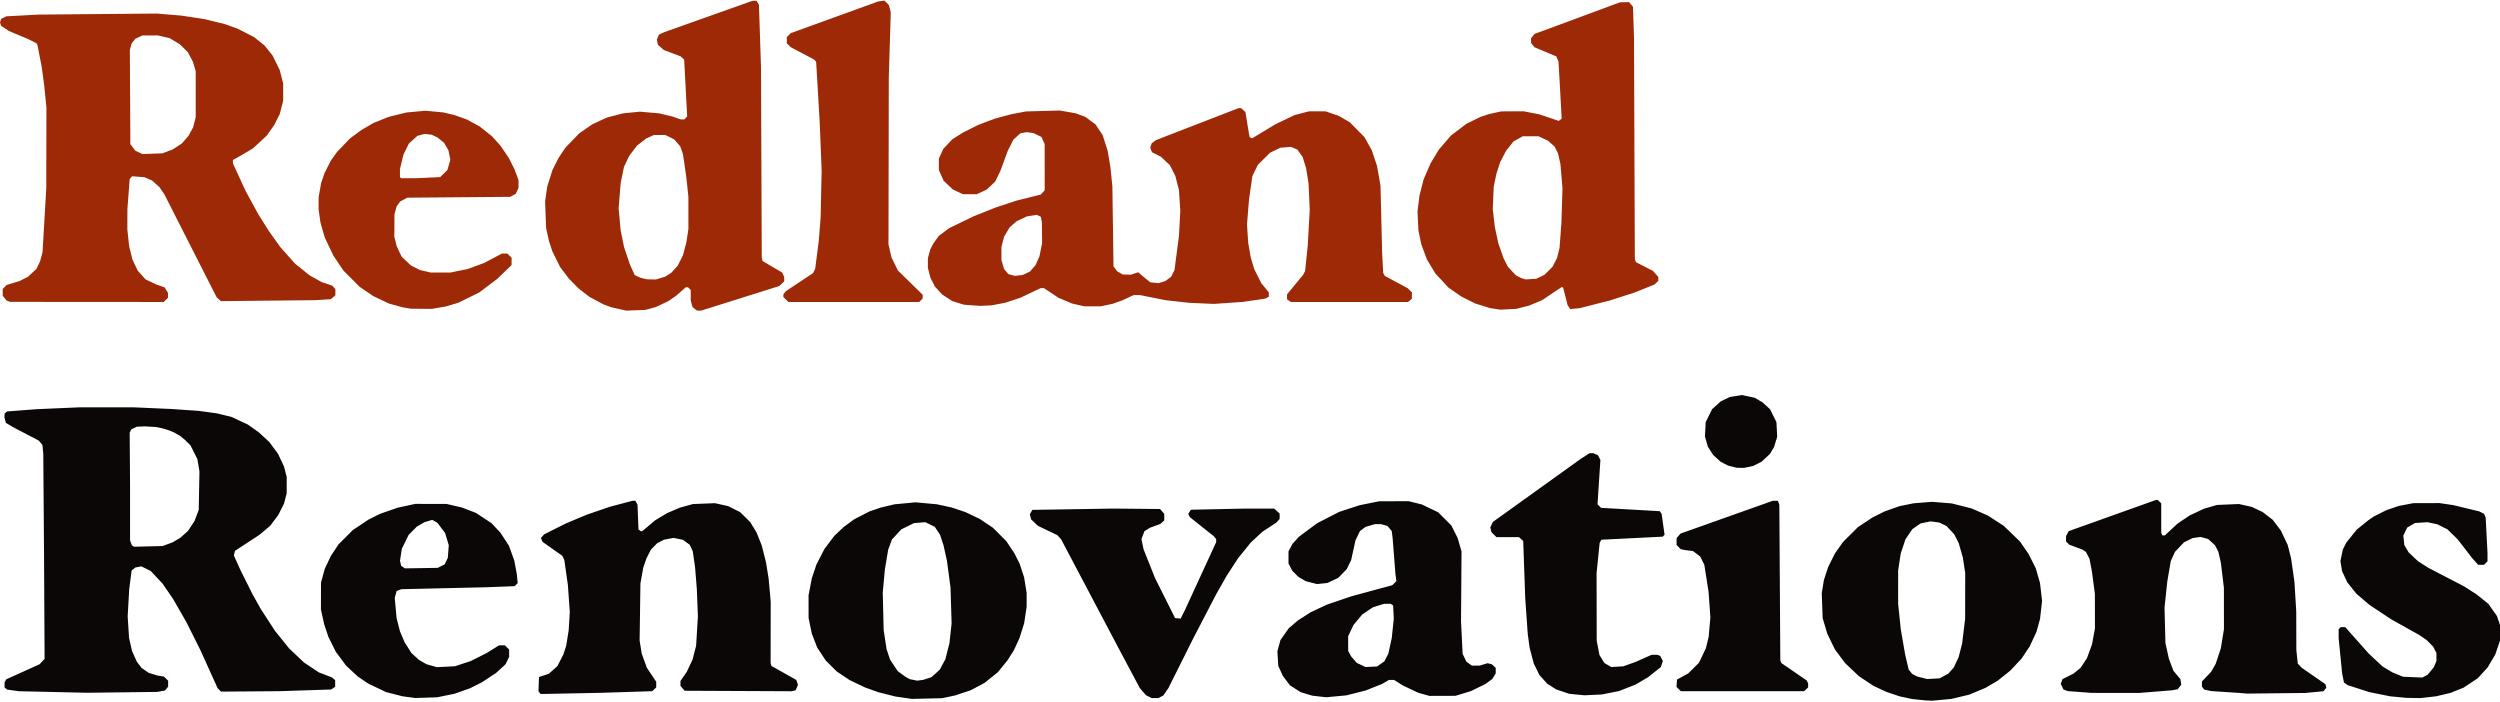
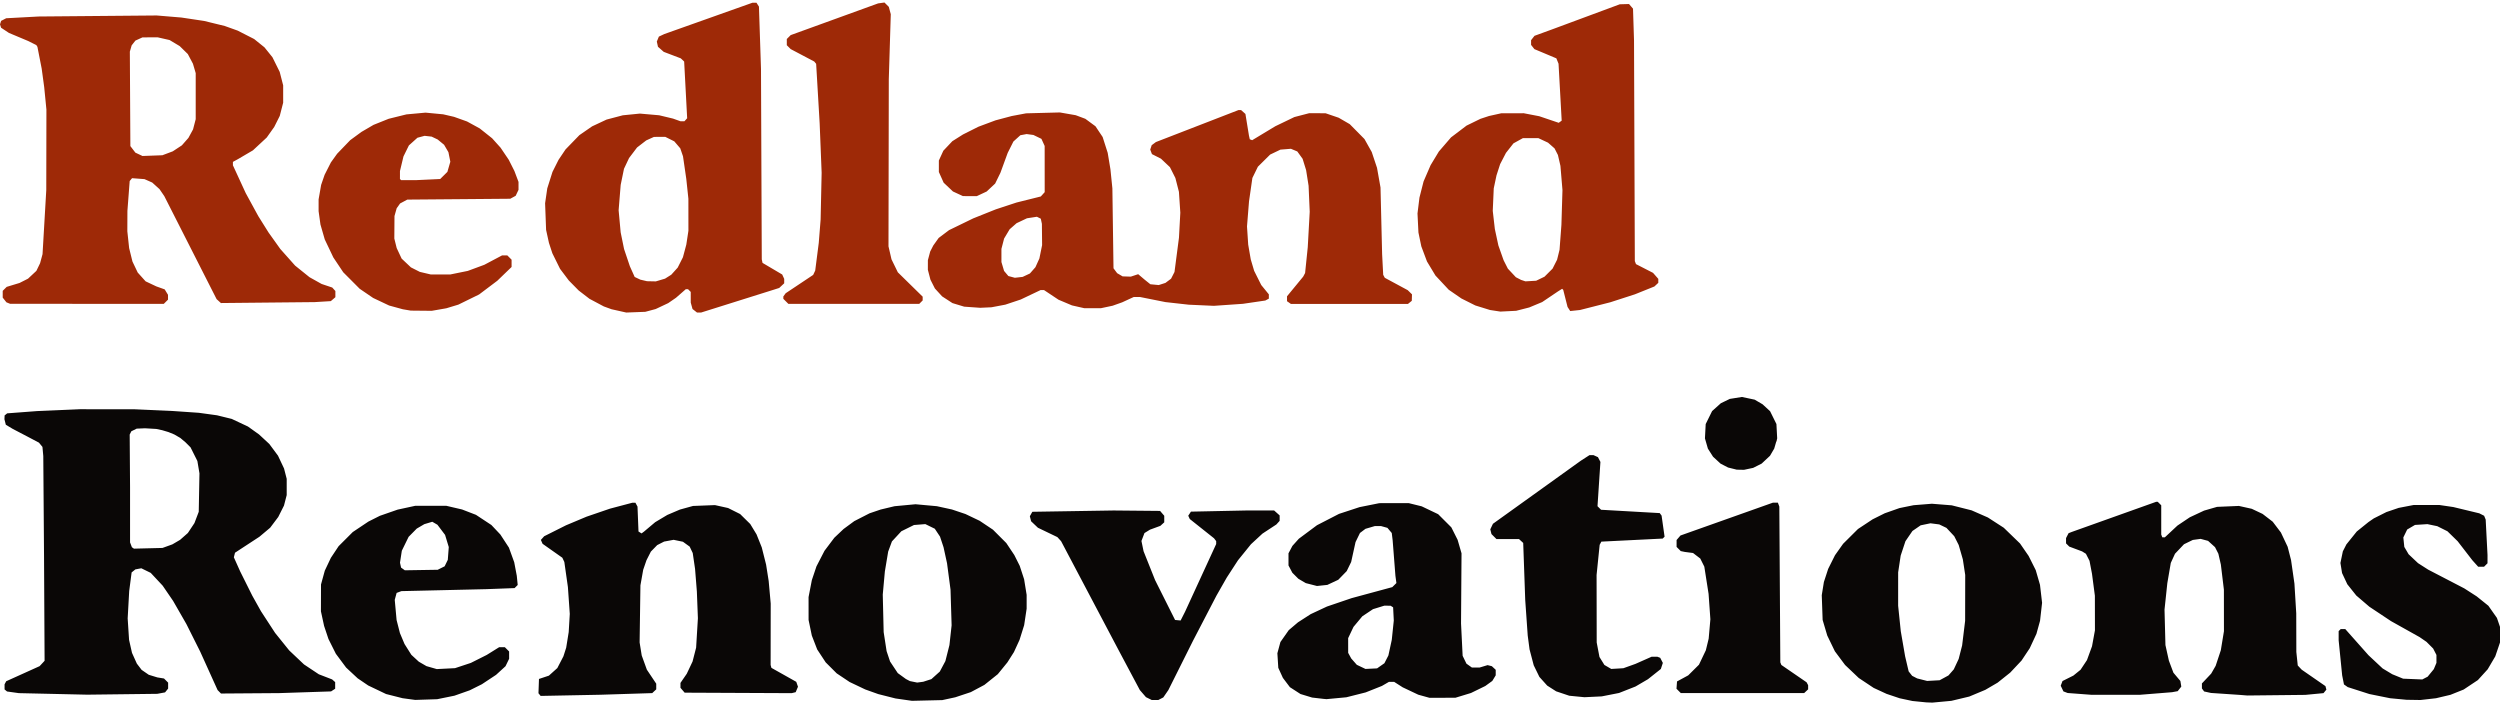
- <svg xmlns="http://www.w3.org/2000/svg" version="1.1" id="svg1" width="38.5" height="10.8" viewBox="0 0 3851.619 1078.606" xml:space="preserve">
+ <svg xmlns="http://www.w3.org/2000/svg" version="1.1" id="svg1" width="39" height="11" viewBox="0 0 3851.619 1078.606" xml:space="preserve">
  <defs id="logo-name" />
  <g id="g1" transform="translate(-1455.519,177.5494)">
    <g id="g125" transform="translate(-313.4509,-1058.222)">
      <g id="g126" transform="translate(2604.051,233.4171)">
        <path id="path127" style="fill:#9e2907" d="m 527.564,647.255 -4.898,0.682 -4.898,0.682 -67.334,24.424 -67.334,24.422 -3,2.996 -3,2.998 v 4.787 4.787 l 3,2.994 3,2.994 18.131,9.564 18.131,9.564 1.477,1.779 1.477,1.779 2.709,45.936 2.709,45.936 1.518,38 1.518,38 -0.781,36 -0.783,36 -1.432,18 -1.432,18 -2.736,21.332 -2.736,21.334 -1.568,3.334 -1.568,3.332 -21.184,14.131 -21.186,14.131 -1.797,2.457 -1.797,2.459 v 1.848 1.848 l 3.896,3.897 3.898,3.898 H 480.331 581.099 l 2.668,-2.668 2.666,-2.666 v -2.897 -2.898 l -19.137,-18.77 -19.137,-18.77 -4.883,-10 -4.881,-10 -2.314,-10 -2.314,-10 0.236,-128.666 0.234,-128.666 1.533,-50.15 1.531,-50.148 -1.527,-5.672 -1.527,-5.67 -3.342,-3.342 z m -203.336,0.324 -67.896,24.125 -67.898,24.127 -4.211,1.967 -4.209,1.967 -1.582,3.818 -1.582,3.818 0.887,4.033 0.885,4.031 4.445,3.904 4.445,3.902 13.127,5.002 13.129,5.004 2.6,2.453 2.598,2.453 2.312,43.691 2.311,43.691 -2.117,2.338 -2.117,2.34 h -2.959 -2.959 l -5.834,-2.082 -5.834,-2.082 -10.668,-2.553 -10.666,-2.553 -14.824,-1.297 -14.824,-1.299 -13.176,1.318 -13.176,1.316 -12.494,3.293 -12.494,3.293 -11.143,5.221 -11.143,5.223 -9.803,6.777 -9.803,6.775 -10.664,10.99 -10.666,10.992 -5.381,8 -5.381,8 -4.688,9.332 -4.688,9.334 -4.01,12.666 -4.008,12.668 -1.67,11.463 -1.67,11.465 0.764,20.535 0.762,20.537 2.201,10 2.199,10 2.625,8 2.625,8 5.922,12 5.924,12 6.754,8.963 6.754,8.965 7.586,7.703 7.588,7.703 8.342,6.418 8.344,6.418 11.045,5.875 11.045,5.875 5.945,2.162 5.945,2.16 11.334,2.539 11.334,2.537 14.668,-0.555 14.666,-0.555 8,-2.147 8,-2.148 9.658,-4.555 9.658,-4.555 5.988,-4.119 5.986,-4.119 7.562,-6.617 7.561,-6.617 h 1.697 1.697 l 2.096,2.096 2.096,2.096 0.006,8.238 0.008,8.238 1.371,4.939 1.373,4.939 3.467,2.727 3.467,2.727 h 3.123 3.123 l 55.697,-17.51 55.697,-17.51 4.48,-1.426 4.48,-1.426 3.852,-3.6 3.854,-3.6 v -3.4 -3.402 l -1.533,-3.367 -1.533,-3.365 -15.172,-8.955 -15.174,-8.955 -0.572,-2.742 -0.572,-2.742 -0.598,-146.666 -0.596,-146.666 -1.58,-48 -1.578,-48 -1.91,-3 -1.908,-3 h -3.072 z m 1350.428,2 -7.111,0.203 -7.111,0.203 -52,19.287 -52,19.285 -13.693,5.002 -13.695,5.002 -2.639,3.355 -2.639,3.354 v 3.641 3.641 l 2.553,3.248 2.555,3.246 16.92,7.105 16.92,7.105 1.684,4.16 1.686,4.162 2.418,43.84 2.416,43.842 -2.273,1.66 -2.272,1.662 -14.971,-5.066 -14.969,-5.066 -12,-2.309 -12,-2.309 -17.334,0.045 -17.332,0.045 -9.402,2.086 -9.402,2.088 -6.598,2.174 -6.598,2.174 -10.705,5.229 -10.705,5.227 -11.963,9.08 -11.961,9.078 -9.365,10.867 -9.363,10.865 -6.373,10.541 -6.371,10.541 -5.412,12.52 -5.412,12.52 -3.172,12.455 -3.174,12.457 -1.506,12.211 -1.506,12.211 0.723,14.666 0.725,14.668 2.215,10.666 2.215,10.666 4.365,11.656 4.367,11.656 6.521,10.82 6.524,10.82 10.232,10.955 10.232,10.953 9.768,6.734 9.768,6.736 10.697,5.363 10.695,5.363 11.305,3.5 11.303,3.5 8,1.228 8,1.229 12.184,-0.608 12.185,-0.607 10.049,-2.57 10.051,-2.57 9.975,-4.152 9.977,-4.154 12.248,-8.26 12.248,-8.26 3.133,-1.965 3.133,-1.965 0.857,0.858 0.857,0.857 3.309,13.107 3.311,13.107 2.055,3.174 2.053,3.176 7.521,-0.799 7.521,-0.799 23.334,-5.949 23.334,-5.947 18.986,-6.143 18.986,-6.141 15.014,-6.035 15.014,-6.033 3,-2.818 3,-2.816 v -3.055 -3.055 l -4.055,-4.617 -4.053,-4.617 -13.131,-6.744 -13.129,-6.744 -0.898,-2.34 -0.898,-2.34 -0.617,-170.012 -0.621,-170.012 -0.781,-24.432 -0.781,-24.432 -3.072,-3.568 z m -2268.32,17.639 -90.951,0.795 -90.951,0.793 -24.99,1.348 -24.99,1.348 -3.916,2.023 -3.914,2.025 -0.852,2.68 -0.852,2.682 0.82,2.584 0.82,2.582 6.047,4.006 6.047,4.004 14.889,6.258 14.891,6.256 6.238,3.129 6.24,3.131 0.834,1.352 0.836,1.352 3.277,16.764 3.279,16.762 1.938,14.244 1.938,14.246 1.711,17.332 1.709,17.334 -0.115,62 -0.113,62 -2.875,49.334 -2.875,49.332 -1.889,6.992 -1.887,6.992 -2.846,5.879 -2.846,5.877 -6.434,6.018 -6.434,6.018 -6.543,3.316 -6.545,3.316 -9.906,3.01 -9.906,3.008 -3.061,3.061 -3.061,3.061 v 5.213 5.215 l 2.852,3.623 2.852,3.625 2.814,1.139 2.816,1.137 118.395,0.084 118.395,0.086 3.271,-3.273 3.273,-3.273 -0.006,-3.727 -0.004,-3.727 -2.549,-4.182 -2.549,-4.18 -6.447,-2.305 -6.445,-2.305 -8.246,-3.889 -8.248,-3.889 -6.088,-6.774 -6.088,-6.771 -4.059,-8.504 -4.059,-8.502 -2.555,-10.352 -2.557,-10.35 -1.385,-12.947 -1.385,-12.949 0.062,-15.719 0.062,-15.719 1.748,-22.969 1.748,-22.969 1.828,-2.201 1.826,-2.201 9.586,0.727 9.586,0.725 5.939,2.627 5.941,2.627 5.615,5.074 5.617,5.074 3.705,5.41 3.705,5.41 40.281,79.332 40.281,79.334 3.318,3.008 3.316,3.008 72.25,-0.719 72.25,-0.721 12.41,-0.752 12.41,-0.752 3.523,-3.029 3.521,-3.031 v -4.773 -4.771 l -2.42,-2.676 -2.422,-2.678 -8.18,-2.74 -8.178,-2.742 -9.334,-5.221 -9.332,-5.219 -11.092,-8.93 -11.092,-8.93 -11.395,-12.797 -11.395,-12.799 -9.062,-12.701 -9.064,-12.701 -7.934,-12.668 -7.934,-12.666 -9.662,-17.707 -9.66,-17.705 -9.855,-21.393 -9.855,-21.393 v -2.629 -2.631 l 4.141,-2.271 4.143,-2.271 11.277,-6.619 11.279,-6.621 10.625,-9.869 10.625,-9.871 5.797,-8.176 5.799,-8.178 4.248,-8.475 4.248,-8.475 2.619,-10.191 2.619,-10.191 v -13.334 -13.334 l -2.666,-10.375 -2.666,-10.375 -5.6,-11.301 -5.6,-11.299 -6.145,-7.627 -6.143,-7.625 -7.947,-6.402 -7.949,-6.404 -12.686,-6.479 -12.688,-6.48 -10,-3.58 -10,-3.578 -15.77,-3.855 -15.771,-3.857 -17.562,-2.641 -17.562,-2.641 -19.049,-1.586 z m 1.572,33.693 9.139,2.08 9.139,2.078 7.791,4.668 7.791,4.666 6.26,6.133 6.26,6.131 3.945,7.455 3.947,7.457 2.127,7.242 2.127,7.24 v 35.479 35.479 l -2.043,7.846 -2.045,7.848 -3.576,6.572 -3.578,6.572 -5.043,5.73 -5.045,5.73 -7.002,4.607 -7.002,4.607 -8,3.016 -8,3.014 -15.332,0.572 -15.334,0.57 -5.488,-2.584 -5.488,-2.584 -3.846,-5.041 -3.844,-5.041 -0.404,-72.771 -0.404,-72.771 1.404,-4.818 1.402,-4.82 2.896,-3.682 2.895,-3.682 5.439,-2.469 5.438,-2.471 11.736,-0.029 z m 1665.184,112 -63.662,24.662 -63.662,24.66 -3.25,2.42 -3.25,2.42 -1.127,3.385 -1.129,3.383 1.326,3.486 1.326,3.488 6.941,3.518 6.941,3.516 6.914,6.541 6.916,6.541 4.193,8.324 4.191,8.324 2.734,10.666 2.734,10.666 1.074,16.07 1.074,16.07 -1.045,19.266 -1.045,19.264 -3.438,26.406 -3.439,26.406 -2.643,5.182 -2.645,5.182 -4.346,3.246 -4.346,3.246 -5.156,1.652 -5.154,1.652 -6.455,-0.619 -6.455,-0.621 -4.391,-3.529 -4.389,-3.531 -4.982,-4.223 -4.982,-4.223 -5.684,1.885 -5.686,1.887 -6.316,-0.201 -6.316,-0.201 -4.211,-2.465 -4.211,-2.467 -2.805,-3.762 -2.807,-3.762 -0.865,-61.572 -0.863,-61.57 -1.496,-14.668 -1.496,-14.666 -2.105,-12.666 -2.105,-12.668 -3.895,-12.221 -3.895,-12.221 -5.527,-8.277 -5.527,-8.277 -7.812,-5.752 -7.812,-5.752 -7.393,-2.766 -7.395,-2.766 -12.238,-2.131 -12.24,-2.129 -26,0.684 -26,0.682 -11.082,2.082 -11.082,2.082 -12.494,3.326 -12.494,3.324 -13.092,4.891 -13.09,4.891 -11.93,5.977 -11.93,5.979 -8.203,5.182 -8.205,5.182 -6.938,7.336 -6.939,7.336 -3.457,7.551 -3.457,7.553 v 8.848 8.85 l 3.695,8.232 3.695,8.234 7.164,6.775 7.164,6.775 7.67,3.547 7.67,3.549 10.666,0.047 10.668,0.047 7.623,-3.574 7.625,-3.574 6.535,-6.113 6.537,-6.113 4.068,-8.312 4.07,-8.312 5.605,-15.334 5.605,-15.334 4.385,-8.742 4.387,-8.744 5.365,-4.848 5.367,-4.848 4.83,-0.906 4.83,-0.906 5.227,0.701 5.227,0.701 6.174,2.988 6.174,2.988 2.486,5.475 2.486,5.475 0.029,35.592 0.029,35.592 -3,3.322 -3,3.32 -18.666,4.656 -18.668,4.654 -16,5.266 -16,5.266 -17.332,6.93 -17.334,6.93 -18.666,9.07 -18.668,9.07 -8.018,6.041 -8.02,6.043 -4.131,5.791 -4.131,5.791 -2.391,4.666 -2.393,4.666 -1.775,6.668 -1.777,6.666 -0.016,7.387 -0.016,7.387 1.988,7.635 1.99,7.637 3.428,6.764 3.428,6.766 5.582,6.098 5.584,6.098 7.945,5.16 7.943,5.162 9.066,2.754 9.064,2.754 12.324,0.867 12.322,0.867 8.668,-0.398 8.666,-0.397 10.666,-2.023 10.668,-2.023 11.826,-3.941 11.826,-3.939 15.369,-7.307 15.367,-7.305 h 2.6 2.6 l 11.207,7.457 11.209,7.459 10.344,4.361 10.344,4.363 9.584,2.18 9.584,2.18 h 12.648 12.65 l 9.088,-1.934 9.086,-1.934 7.334,-2.603 7.334,-2.603 8.971,-4.131 8.971,-4.129 h 4.674 4.676 l 19.688,3.939 19.688,3.939 18,2.008 18,2.01 19.334,0.871 19.332,0.871 22.398,-1.557 22.396,-1.557 17.232,-2.529 17.232,-2.529 2.703,-1.445 2.705,-1.447 v -3.307 -3.305 l -5.854,-7.186 -5.851,-7.186 -5.455,-10.898 -5.455,-10.898 -2.639,-8.896 -2.639,-8.899 -1.953,-11.332 -1.955,-11.334 -0.922,-14 -0.924,-14 1.551,-19.334 1.553,-19.332 2.588,-18 2.588,-18 4.24,-8.668 4.238,-8.666 9.443,-9.363 9.445,-9.361 7.941,-3.812 7.941,-3.814 8.06,-0.646 8.062,-0.646 4.914,2.053 4.914,2.053 4.098,5.656 4.096,5.656 2.695,8.725 2.695,8.725 1.906,12.055 1.908,12.057 0.869,20 0.871,20 -1.51,27.332 -1.51,27.334 -2.047,19.883 -2.045,19.883 -1.477,2.783 -1.477,2.785 -12.455,15.145 -12.453,15.145 v 3.779 3.779 l 2.963,2.076 2.963,2.076 h 90.223 90.223 l 2.938,-2.379 2.938,-2.381 0.143,-4.99 0.141,-4.992 -3.264,-3.205 -3.266,-3.203 -17.678,-9.531 -17.676,-9.531 -1.228,-2.293 -1.226,-2.295 -0.834,-15.934 -0.834,-15.934 -1.238,-51.332 -1.24,-51.334 -2.688,-15.131 -2.688,-15.131 -4.066,-12.203 -4.068,-12.201 -5.602,-9.994 -5.601,-9.994 -11.332,-11.471 -11.334,-11.469 -8.539,-4.949 -8.537,-4.947 -10.129,-3.461 -10.129,-3.461 -12.666,-0.014 -12.666,-0.014 -11.334,2.957 -11.334,2.957 -14.666,7.068 -14.666,7.068 -17.832,10.756 -17.832,10.756 -1.846,-0.709 -1.848,-0.709 -0.641,-2.852 -0.639,-2.854 -2.719,-16.666 -2.719,-16.668 -3.371,-3 -3.371,-3 h -1.93 z m -1252.586,4.006 -14.703,1.352 -14.703,1.35 -13.686,3.389 -13.688,3.389 -11.646,4.67 -11.646,4.668 -9.334,5.449 -9.332,5.449 -8.668,6.359 -8.666,6.359 -10.057,10.447 -10.055,10.447 -4.793,6.666 -4.791,6.668 -4.852,9.553 -4.852,9.553 -2.682,7.779 -2.682,7.781 -1.951,11.174 -1.953,11.176 v 9.062 9.061 l 1.43,10.281 1.43,10.281 3.311,11.482 3.312,11.482 6.613,13.881 6.611,13.883 7.646,11.445 7.646,11.445 12.666,12.703 12.666,12.701 10.355,7.064 10.355,7.066 12.312,5.824 12.311,5.824 10.559,2.891 10.561,2.891 6.107,1.033 6.107,1.035 16.158,0.156 16.158,0.156 11.236,-1.959 11.236,-1.959 9.271,-2.807 9.271,-2.805 16,-7.846 16,-7.846 14,-10.551 14,-10.549 11,-10.609 11,-10.611 v -5.623 -5.623 l -3.271,-3.273 -3.273,-3.272 h -4.107 -4.107 l -13.619,7.209 -13.621,7.209 -12.725,4.709 -12.723,4.709 -13.486,2.748 -13.484,2.748 -15.125,-0.019 -15.123,-0.02 -8.359,-1.971 -8.357,-1.971 -6.865,-3.479 -6.863,-3.478 -7.154,-6.766 -7.154,-6.768 -3.801,-8.098 -3.799,-8.098 -1.822,-7.334 -1.824,-7.334 0.125,-17.332 0.125,-17.334 1.68,-5.988 1.68,-5.988 2.641,-3.709 2.641,-3.709 5.555,-2.969 5.555,-2.971 79.334,-0.666 79.332,-0.666 4.154,-2.275 4.154,-2.275 2.18,-4.592 2.18,-4.594 v -6.102 -6.102 l -3.154,-8.381 -3.156,-8.383 -4.363,-8.648 -4.365,-8.648 -6.303,-9.334 -6.303,-9.334 -6.512,-7.242 -6.512,-7.242 -9.566,-7.609 -9.568,-7.609 -9.766,-5.342 -9.766,-5.342 -10,-3.566 -10,-3.568 -8.35,-1.939 -8.352,-1.938 -13.613,-1.297 z m -1.434,35.721 5.4,0.607 5.402,0.609 4.664,2.213 4.664,2.215 4.951,4.08 4.949,4.078 3.334,5.689 3.334,5.689 1.479,7.363 1.479,7.365 -2.271,7.814 -2.271,7.816 -5.543,5.498 -5.543,5.5 -18.543,0.867 -18.543,0.867 h -11.568 -11.566 l -0.889,-0.889 -0.889,-0.889 0.008,-6.111 0.01,-6.111 2.697,-11.25 2.697,-11.25 4.18,-8.49 4.18,-8.49 6.57,-5.908 6.572,-5.908 5.529,-1.488 z m 370.838,1.607 6.926,3.451 6.926,3.451 4.596,5.371 4.598,5.371 2.119,6.178 2.119,6.178 2.52,17.334 2.518,17.332 1.627,15.334 1.629,15.334 0.018,24.666 0.018,24.666 -1.621,10.668 -1.623,10.666 -2.602,9.732 -2.604,9.732 -4.025,7.973 -4.025,7.975 -4.953,5.482 -4.953,5.484 -4.803,3.031 -4.803,3.031 -7.113,2.113 -7.113,2.111 -6.758,-0.133 -6.758,-0.135 -5.156,-1.211 -5.156,-1.211 -4.367,-2.072 -4.365,-2.07 -3.709,-8.25 -3.707,-8.25 -4.467,-13.27 -4.465,-13.27 -2.623,-12.873 -2.625,-12.875 -1.562,-16.998 -1.564,-16.996 1.582,-19.527 1.58,-19.525 2.549,-12.416 2.549,-12.416 3.893,-8.25 3.895,-8.252 6.172,-8.154 6.172,-8.154 7.057,-5.443 7.055,-5.443 5.965,-2.705 5.967,-2.707 8.738,-0.029 z m 1321.189,2 h 12 12 l 7.394,3.469 7.394,3.467 5.018,4.406 5.018,4.406 2.602,5.098 2.6,5.098 1.932,8.361 1.934,8.361 1.568,18.668 1.568,18.666 -0.812,26.836 -0.814,26.834 -1.441,19.166 -1.443,19.164 -1.891,7.646 -1.893,7.646 -3.477,6.861 -3.477,6.861 -6.223,6.215 -6.223,6.217 -6.418,3.103 -6.42,3.103 -8.248,0.471 -8.248,0.473 -3.342,-1.098 -3.342,-1.096 -4.033,-2.086 -4.033,-2.086 -6.18,-6.605 -6.178,-6.606 -3.295,-6.512 -3.295,-6.51 -4.021,-11.408 -4.023,-11.41 -2.703,-12.59 -2.705,-12.592 -1.607,-14 -1.607,-14 0.76,-17.334 0.76,-17.332 2.117,-10 2.117,-10 2.805,-8.668 2.805,-8.666 4.496,-8.666 4.498,-8.668 5.768,-7.332 5.768,-7.334 7.236,-4 z m -748.691,121.074 3.006,1.498 3.006,1.5 0.85,3.963 0.85,3.965 0.156,16.389 0.158,16.391 -2.092,10.277 -2.09,10.277 -3.045,6.727 -3.043,6.729 -4.258,4.848 -4.256,4.85 -5.609,2.627 -5.607,2.627 -6,0.674 -6,0.672 -4.99,-1.34 -4.992,-1.34 -3.309,-3.934 -3.311,-3.932 -2.031,-6.846 -2.033,-6.846 v -10.145 -10.145 l 2.057,-7.947 2.057,-7.947 4.275,-7.15 4.277,-7.15 5.334,-4.682 5.332,-4.682 8,-3.781 8,-3.783 7.654,-1.182 z M 1901.739,1316.822 c -0.141,0.096 -0.294,0.193 -0.435,0.289 l 0.107,2.045 -1.07,3.68 c 0.478,0.267 0.942,0.534 1.416,0.801 z" />
        <path id="path126" style="fill:#0a0706" d="m 1848.62,1254.968 -9.334,1.488 -9.334,1.486 -6.922,3.356 -6.924,3.353 -6.723,6.043 -6.723,6.045 -4.93,9.976 -4.932,9.979 -0.58,11.039 -0.58,11.041 2.266,7.877 2.264,7.879 3.965,6.23 3.967,6.232 5.793,5.34 5.795,5.34 5.799,2.996 5.799,2.996 6.666,1.652 6.668,1.652 5.6,0.113 5.601,0.113 7.066,-1.498 7.064,-1.5 6.512,-3.279 6.51,-3.279 6.445,-6.029 6.447,-6.029 3.246,-5.543 3.248,-5.541 2.285,-7.861 2.287,-7.861 -0.58,-11.041 -0.58,-11.039 -4.889,-9.895 -4.891,-9.893 -5.771,-5.32 -5.771,-5.318 -6.104,-3.578 -6.104,-3.576 -9.81,-2.072 z m -2560.957,18.895 -32.855,1.428 -32.855,1.428 -23,1.744 -23.002,1.744 -1.998,1.658 -2,1.658 v 1.77 l -0.205,4.026 2.157,8.465 10.756,6.426 22.724,11.873 17.544,9.271 5.391,6.547 1.286,14.052 1.143,153.372 0.869,162.127 -3.832,4.117 -3.832,4.115 -25.723,11.617 -25.723,11.615 -1.277,2.385 -1.277,2.387 v 3.924 3.924 l 1.922,1.594 1.92,1.594 9.08,1.27 9.078,1.268 52.668,1.186 52.666,1.184 54,-0.656 54,-0.658 5.959,-1.109 5.959,-1.107 2.375,-2.932 2.373,-2.932 v -4.58 -4.58 l -3.184,-3.184 -3.184,-3.184 -5.15,-0.844 -5.148,-0.842 -6.586,-2.023 -6.586,-2.022 -5.518,-3.795 -5.518,-3.797 -3.67,-4.812 -3.67,-4.811 -3.73,-8.283 -3.732,-8.283 -2.256,-10 -2.256,-10 -1.076,-16.543 -1.076,-16.543 1.178,-21.08 1.176,-21.078 1.867,-14.33 1.867,-14.33 2.889,-2.338 2.887,-2.338 4.584,-0.861 4.584,-0.859 7.248,3.547 7.246,3.545 9.209,9.859 9.207,9.859 8.035,11.746 8.037,11.744 10.238,17.834 10.238,17.832 10.654,21.275 10.652,21.275 13.373,29.559 13.371,29.559 2.617,2.666 2.619,2.668 44.947,-0.328 44.949,-0.328 39.85,-1.307 39.852,-1.305 3.148,-2.064 3.15,-2.062 v -5.096 -5.098 l -2.334,-2.074 -2.332,-2.074 -10.264,-3.963 -10.262,-3.961 -11.406,-7.59 -11.408,-7.59 -11.426,-10.814 -11.424,-10.816 -10.82,-13.432 -10.822,-13.432 -10.863,-16.666 -10.865,-16.668 -6.711,-12 -6.711,-12 -9.316,-18.666 -9.316,-18.666 -4.902,-10.93 -4.902,-10.93 0.889,-3.539 0.887,-3.537 18.822,-12.309 18.822,-12.31 8.262,-6.945 8.264,-6.947 6.221,-8.275 6.221,-8.277 4.424,-8.781 4.422,-8.783 2.094,-8.078 2.094,-8.076 v -12.527 -12.527 l -2.043,-7.947 -2.041,-7.947 -4.668,-9.893 -4.666,-9.895 -6.688,-9.02 -6.688,-9.021 -7.951,-7.361 -7.951,-7.361 -8.518,-6.078 -8.518,-6.078 -12.469,-5.854 -12.469,-5.855 -11.332,-2.785 -11.334,-2.787 -14,-1.924 -14,-1.926 -20.666,-1.428 -20.668,-1.428 -29.332,-1.307 -29.334,-1.307 -41.812,-0.014 z m 87.865,29.895 12.758,-0.538 17.245,1.006 9.15,1.908 9.711,2.892 9.027,3.703 9.307,5.383 7.959,6.697 7.816,7.818 5.25,10.488 5.25,10.488 1.604,9.508 1.604,9.508 -0.547,29.623 -0.545,29.621 -3.303,8.688 -3.303,8.688 -5.076,7.648 -5.076,7.649 -6,5.281 -6,5.281 -5.934,3.477 -5.934,3.479 -7.604,2.756 -7.602,2.756 -22,0.547 -22,0.549 -1.584,-1.092 -1.582,-1.092 -1.418,-3.727 -1.416,-3.727 v -85.246 l -0.561,-80.899 2.526,-5.05 z m 2238.301,40.773 -6.717,4.332 -6.717,4.334 -67.693,48.58 -67.695,48.58 -2.039,4.279 -2.041,4.279 0.914,3.645 0.916,3.644 3.828,3.83 3.83,3.828 h 17.361 17.361 l 3.256,3 3.254,3 1.553,43.963 1.553,43.963 1.922,27.371 1.92,27.371 1.41,10.666 1.412,10.666 3.215,12.254 3.215,12.252 4.363,8.947 4.361,8.947 6.018,6.693 6.016,6.691 6.904,4.416 6.902,4.416 10.086,3.385 10.086,3.385 11.684,1.147 11.686,1.145 13.334,-0.635 13.334,-0.635 13.332,-2.627 13.334,-2.625 12.666,-4.979 12.668,-4.979 9.615,-5.629 9.617,-5.629 9.918,-7.881 9.916,-7.881 1.543,-4.676 1.543,-4.674 -2.027,-3.92 -2.027,-3.92 -2.158,-0.828 -2.158,-0.828 h -4.498 -4.498 l -12.393,5.492 -12.393,5.494 -9.334,3.35 -9.334,3.35 -9.332,0.555 -9.334,0.557 -5.285,-3.082 -5.287,-3.08 -3.789,-6.129 -3.789,-6.129 -2.135,-11.189 -2.133,-11.188 -0.09,-52 -0.09,-52 2.369,-23.221 2.371,-23.221 1.308,-2.447 1.309,-2.445 1.621,-0.094 1.619,-0.092 45.633,-2.273 45.633,-2.273 1.445,-1.443 1.443,-1.445 -2.297,-16.234 -2.297,-16.236 -1.447,-1.945 -1.447,-1.947 -45.19,-2.566 -45.189,-2.568 -2.734,-2.734 -2.732,-2.732 2.244,-34.129 2.246,-34.127 -1.889,-3.652 -1.889,-3.652 -3.496,-1.594 -3.496,-1.592 h -2.998 z m 872.863,71.99 -65.035,23.225 -65.037,23.225 -2.383,0.938 -2.383,0.938 -1.951,3.772 -1.949,3.772 v 4.066 4.066 l 2.477,2.478 2.478,2.478 9.855,3.686 9.855,3.686 2.982,1.855 2.982,1.855 2.772,5.43 2.769,5.432 1.914,10.004 1.914,10.002 2.219,16.881 2.219,16.879 0.049,26.668 0.049,26.666 -2.256,12.26 -2.256,12.26 -3.893,10.668 -3.893,10.666 -4.941,7.443 -4.939,7.445 -5.514,4.473 -5.512,4.475 -8.383,4.199 -8.383,4.201 -1.375,3.615 -1.375,3.615 2.084,4.371 2.084,4.369 3.254,1.236 3.252,1.238 18.422,1.393 18.42,1.395 36.895,0.01 36.897,0.01 25.104,-2.018 25.105,-2.019 4.357,-0.801 4.356,-0.801 2.764,-3.514 2.764,-3.512 -0.701,-4.328 -0.703,-4.326 -5.357,-6.355 -5.357,-6.354 -3.504,-9.309 -3.504,-9.307 -2.654,-12.012 -2.654,-12.012 -0.705,-27.334 -0.705,-27.332 2.158,-20.328 2.156,-20.328 2.668,-15.6 2.668,-15.601 3.238,-7.074 3.238,-7.076 6.928,-7.322 6.926,-7.324 6.812,-3.326 6.812,-3.324 6.014,-0.818 6.014,-0.818 5.729,1.543 5.729,1.541 5.354,4.838 5.355,4.838 2.582,5.062 2.584,5.062 1.918,8.361 1.92,8.361 2.336,19.334 2.336,19.332 0.039,32 0.041,32 -2.41,14.668 -2.408,14.666 -3.977,12 -3.978,12 -3.449,6 -3.451,6 -7.137,7.568 -7.139,7.566 v 3.846 3.844 l 1.703,2.33 1.705,2.33 5.295,1.15 5.297,1.15 22,1.482 22,1.48 6,0.488 6,0.477 44.668,-0.482 44.666,-0.482 14,-1.34 14,-1.34 2.209,-2.701 2.211,-2.699 -0.709,-2.707 -0.707,-2.707 -18.301,-12.666 -18.301,-12.664 -3.039,-3.234 -3.037,-3.234 -1.092,-10.399 -1.09,-10.398 -0.072,-29.719 -0.072,-29.719 -1.393,-22.947 -1.395,-22.949 -2.604,-18.111 -2.605,-18.111 -2.625,-10.268 -2.627,-10.266 -5.174,-10.955 -5.174,-10.955 -6.33,-8.355 -6.332,-8.355 -7.799,-6 -7.799,-6.002 -8.348,-3.947 -8.348,-3.947 -9.893,-2.201 -9.891,-2.201 -16.832,0.715 -16.834,0.717 -10,2.883 -10,2.885 -10.99,5.146 -10.99,5.149 -9.539,6.398 -9.537,6.4 -9.664,9.025 -9.664,9.023 h -1.998 -1.998 l -0.81,-2.107 -0.809,-2.109 v -22.559 -22.557 l -2.666,-2.668 -2.668,-2.666 h -1.297 z m -590.48,1.342 -71.129,25.264 -71.131,25.264 -3,3.478 -3,3.477 v 5.32 5.32 l 3.219,3.217 3.219,3.219 3.115,0.648 3.115,0.648 6.338,0.822 6.336,0.82 5.57,4.252 5.568,4.25 3.121,6.264 3.121,6.262 3.281,20.965 3.283,20.965 1.381,19.559 1.383,19.561 -1.312,14.941 -1.311,14.941 -2.174,8.94 -2.174,8.938 -5.303,11.121 -5.305,11.123 -8.27,8.211 -8.271,8.211 -8.631,4.689 -8.633,4.689 -0.41,5.629 -0.408,5.629 3.348,3.35 3.35,3.348 h 94.975 94.975 l 3.086,-2.898 3.086,-2.9 v -3.188 -3.189 l -1.211,-2.244 -1.209,-2.246 -19.412,-13.334 -19.412,-13.334 -0.81,-2 -0.809,-2 -0.758,-120 -0.756,-120 -1.111,-3 -1.113,-3 h -3.902 z m -1756.926,0.01 -17.334,4.59 -17.332,4.59 -18,6.168 -18,6.166 -15.844,6.65 -15.842,6.65 -16.824,8.438 -16.824,8.438 -2.537,2.814 -2.539,2.816 1.326,3.002 1.328,3.002 15.211,10.725 15.211,10.725 1.539,3.275 1.539,3.275 2.75,19.334 2.75,19.332 1.443,20.668 1.441,20.666 -0.828,14 -0.828,14 -1.936,12 -1.934,12 -2.133,6.666 -2.133,6.668 -4.693,9.047 -4.691,9.047 -6.51,5.854 -6.51,5.852 -7.633,2.541 -7.635,2.541 -0.389,11.021 -0.391,11.021 1.691,2.039 1.691,2.045 46.031,-0.9 46.031,-0.898 39.908,-1.262 39.908,-1.26 3.092,-2.906 3.092,-2.904 v -4.35 -4.348 l -7.219,-10.787 -7.219,-10.787 -3.967,-10.965 -3.965,-10.965 -1.619,-10.055 -1.619,-10.055 0.625,-43.945 0.625,-43.945 2.135,-12 2.133,-12 2.535,-7.365 2.537,-7.363 3.371,-6.637 3.371,-6.635 4.879,-5.012 4.881,-5.012 5.314,-2.711 5.314,-2.711 7.346,-1.357 7.346,-1.359 7.168,1.488 7.166,1.488 5.205,3.772 5.207,3.769 2.34,4.934 2.34,4.932 1.793,12.223 1.793,12.223 1.385,17.334 1.385,17.332 0.799,20.668 0.799,20.666 -1.369,22.666 -1.371,22.668 -2.742,10.666 -2.742,10.666 -4.482,9.463 -4.482,9.461 -4.83,7.021 -4.83,7.021 v 3.775 3.775 l 3.217,3.742 3.219,3.74 82.449,0.379 82.449,0.379 3.084,-0.76 3.084,-0.758 1.762,-4.193 1.764,-4.193 -1.32,-3.787 -1.32,-3.787 -19.139,-10.75 -19.139,-10.752 -0.611,-2.221 -0.611,-2.223 0.066,-47.334 0.066,-47.332 -1.559,-17.334 -1.559,-17.334 -1.996,-12.666 -1.996,-12.666 -3.328,-13.211 -3.328,-13.211 -4.029,-10.061 -4.027,-10.06 -4.852,-7.988 -4.852,-7.986 -7.793,-7.672 -7.793,-7.674 -9.283,-4.643 -9.281,-4.644 -10.1,-2.246 -10.098,-2.248 -16.906,0.66 -16.906,0.658 -10.084,2.781 -10.082,2.783 -9.703,4.129 -9.703,4.129 -9.344,5.584 -9.346,5.586 -8.711,7.334 -8.709,7.332 -1.826,1.326 -1.826,1.326 -2.334,-1.467 -2.332,-1.467 -0.768,-19.191 -0.768,-19.193 -1.613,-3 -1.613,-3 h -2.285 z m 1196,0.652 -22.666,0.029 -22.668,0.031 -15.199,3.049 -15.199,3.049 -15.855,5.205 -15.855,5.207 -16.945,8.723 -16.945,8.725 -14,10.422 -14,10.424 -4.941,5.51 -4.943,5.508 -3.018,5.726 -3.018,5.727 v 9.334 9.332 l 2.969,5.631 2.971,5.633 4.629,4.629 4.629,4.629 5.729,3.357 5.726,3.356 8.613,2.207 8.613,2.207 7.976,-0.834 7.977,-0.834 8.412,-3.936 8.41,-3.936 6.523,-6.697 6.523,-6.697 3.424,-7.024 3.424,-7.023 3.371,-15.334 3.371,-15.334 3.418,-7.01 3.418,-7.012 4.231,-3.193 4.231,-3.195 7.242,-2.127 7.24,-2.129 4.76,0.01 4.758,0.01 4.914,1.365 4.914,1.365 3.338,3.967 3.338,3.967 0.689,5.66 0.69,5.66 2.137,27.334 2.135,27.334 0.756,5.561 0.756,5.561 -3.166,3.139 -3.168,3.141 -31.332,8.486 -31.334,8.486 -18.953,6.449 -18.955,6.447 -12.565,5.871 -12.566,5.873 -9.814,6.318 -9.812,6.318 -7.096,6.025 -7.094,6.023 -6.424,9.148 -6.424,9.146 -2.338,8.639 -2.338,8.641 0.701,11.236 0.701,11.238 3.547,7.75 3.549,7.75 5.4,7.154 5.402,7.152 8.15,5.269 8.15,5.268 8.961,2.721 8.959,2.723 9.096,1.057 9.096,1.051 2,0.172 2,0.17 15.254,-1.43 15.254,-1.428 14.914,-3.768 14.914,-3.766 12.498,-4.973 12.498,-4.973 5.451,-3.16 5.451,-3.162 h 3.955 3.955 l 6.594,4.215 6.594,4.215 12,5.686 12,5.686 8.668,2.412 8.666,2.41 20,-0.07 20,-0.07 11.957,-3.652 11.957,-3.652 11.021,-5.385 11.021,-5.385 5.398,-3.91 5.399,-3.912 2.619,-4.293 2.617,-4.293 0.01,-4.281 v -4.281 l -2.973,-2.769 -2.975,-2.772 -3.281,-0.822 -3.281,-0.824 -6.078,1.834 -6.078,1.834 -6,0.039 -6,0.039 -4.219,-3.008 -4.219,-3.006 -2.928,-6.047 -2.928,-6.045 -1.234,-24.945 -1.236,-24.943 0.381,-54 0.383,-54 -3.012,-10.389 -3.012,-10.389 -4.834,-9.611 -4.836,-9.611 -10.154,-10.15 -10.152,-10.148 -12.668,-6.049 -12.666,-6.049 -10,-2.469 z m 805.992,0.945 -14.088,1.127 -14.088,1.129 -10.908,2.225 -10.908,2.225 -11.334,3.998 -11.332,3.996 -9.334,4.658 -9.334,4.658 -11.289,7.467 -11.289,7.465 -11.449,11.391 -11.451,11.389 -6.244,8.814 -6.244,8.812 -5.26,10.52 -5.26,10.52 -3.285,10.084 -3.287,10.082 -1.641,10.172 -1.641,10.174 0.674,19.078 0.676,19.078 3.557,12 3.559,12 5.861,12.113 5.861,12.115 7.861,10.553 7.861,10.551 10.549,10.029 10.549,10.027 11.488,7.643 11.488,7.645 9.934,4.588 9.932,4.59 10.129,3.4 10.129,3.4 9.783,2.09 9.783,2.09 10.666,1.068 10.668,1.066 4.666,0.182 4.666,0.18 14.668,-1.369 14.666,-1.369 13.787,-3.299 13.789,-3.301 12.369,-5.168 12.371,-5.17 9.459,-5.524 9.457,-5.523 9.717,-7.75 9.717,-7.752 8.711,-9.27 8.709,-9.27 6.338,-9.535 6.34,-9.535 5.154,-11.082 5.156,-11.082 2.768,-10 2.768,-10 1.576,-13.891 1.576,-13.893 -1.609,-13.836 -1.607,-13.838 -3.279,-11.312 -3.279,-11.315 -5.494,-10.957 -5.494,-10.959 -6.594,-9.56 -6.592,-9.561 -12.545,-12.137 -12.545,-12.137 -12.246,-7.92 -12.248,-7.92 -12.527,-5.494 -12.529,-5.494 -15.293,-3.863 -15.291,-3.861 -15.299,-1.223 z m -1565.883,0.775 -16.152,1.518 -16.152,1.52 -10.697,2.555 -10.697,2.555 -8.539,2.904 -8.537,2.902 -11.791,6.031 -11.789,6.031 -8.211,6.043 -8.209,6.043 -7.15,6.758 -7.15,6.758 -7.555,10.025 -7.557,10.025 -6.205,12.014 -6.205,12.014 -3.549,10.576 -3.551,10.576 -2.539,13.1 -2.539,13.1 0.018,17.619 0.018,17.619 2.488,12 2.49,12 4.141,10.699 4.141,10.699 6.553,9.967 6.553,9.967 8.467,8.457 8.465,8.459 9.943,6.652 9.941,6.652 12.059,5.746 12.057,5.746 10,3.572 10,3.572 13.312,3.367 13.312,3.369 12.688,1.824 12.688,1.824 23.334,-0.557 23.334,-0.555 10,-2.162 10,-2.16 12,-3.988 12,-3.99 10.447,-5.566 10.447,-5.564 10.338,-8.271 10.336,-8.27 7.387,-9.078 7.387,-9.08 5.035,-7.924 5.033,-7.924 4.322,-9.408 4.32,-9.41 3.555,-11.328 3.555,-11.328 1.912,-12.672 1.91,-12.672 0.002,-10.666 0.002,-10.668 -1.951,-12.029 -1.951,-12.029 -3.373,-10.336 -3.375,-10.336 -4.168,-8.301 -4.168,-8.301 -6.168,-9.246 -6.168,-9.244 -10.285,-10.293 -10.287,-10.295 -10.238,-6.848 -10.24,-6.85 -10.939,-5.221 -10.941,-5.221 -10.424,-3.5 -10.424,-3.498 -11.611,-2.535 -11.613,-2.535 -16.443,-1.5 z m 2347.891,1.18 -20,0.012 -20,0.012 -11.428,2.205 -11.428,2.207 -9.416,3.201 -9.416,3.203 -9.746,4.891 -9.746,4.893 -4.078,2.805 -4.076,2.805 -9.039,7.287 -9.039,7.285 -7.996,9.941 -7.998,9.941 -2.732,5.356 -2.732,5.357 -1.867,8.949 -1.865,8.949 1.262,7.752 1.262,7.754 4.033,8.619 4.035,8.621 6.932,8.713 6.934,8.713 10.072,8.625 10.074,8.625 16.666,11.074 16.668,11.076 22,12.303 22,12.305 5.332,3.67 5.334,3.672 5.131,5.143 5.131,5.143 2.535,4.947 2.537,4.945 v 6.098 6.096 l -2.029,4.854 -2.027,4.856 -4.746,5.789 -4.744,5.791 -4.135,2.137 -4.133,2.139 -14.76,-0.6 -14.76,-0.598 -8.371,-3.42 -8.373,-3.422 -7.428,-4.473 -7.428,-4.473 -10.867,-10.16 -10.867,-10.158 -17.908,-20.174 -17.91,-20.174 h -3.49 -3.49 l -1.6,1.6 -1.602,1.6 v 7.068 7.068 l 2.705,26.998 2.705,26.998 1.387,6.99 1.389,6.988 2.908,2.055 2.906,2.055 16.668,5.346 16.666,5.346 16,3.236 16,3.236 12.666,1.193 12.662,1.193 10.666,0.17 10.666,0.17 12,-1.363 12,-1.363 11.121,-2.629 11.119,-2.629 10.191,-4.082 10.193,-4.08 10.932,-7.275 10.934,-7.273 7.557,-8.309 7.557,-8.307 5.848,-9.941 5.848,-9.941 3.646,-10.725 3.647,-10.727 v -12 -12 l -2.365,-6.893 -2.365,-6.893 -6.584,-9.373 -6.582,-9.373 -9.012,-7.244 -9.014,-7.244 -9.529,-6.133 -9.527,-6.131 -27.83,-14.453 -27.828,-14.453 -7.836,-5.012 -7.834,-5.012 -7.269,-6.875 -7.27,-6.875 -3.295,-5.621 -3.295,-5.623 -0.75,-7.281 -0.752,-7.281 2.969,-6.135 2.971,-6.133 6.012,-3.523 6.014,-3.525 9.56,-0.613 9.562,-0.613 7.59,1.576 7.59,1.576 7.832,3.912 7.832,3.914 7.875,7.684 7.875,7.682 11.328,14.65 11.326,14.652 4.494,5 4.496,5 h 4.512 4.512 l 2.666,-2.668 2.666,-2.666 0.012,-6.334 0.01,-6.332 -1.414,-27.334 -1.414,-27.334 -1.203,-2.936 -1.205,-2.936 -3.723,-1.889 -3.725,-1.889 -20,-4.826 -20,-4.824 -10.668,-1.57 z m -3118.666,1.238 -13.531,2.932 -13.529,2.93 -13.701,4.769 -13.703,4.77 -8.848,4.457 -8.85,4.455 -12.021,8.041 -12.021,8.041 -10.912,10.912 -10.914,10.914 -5.959,8.963 -5.959,8.963 -4.67,9.861 -4.672,9.859 -2.93,10.666 -2.928,10.666 -0.059,20.668 -0.06,20.666 2.445,11.279 2.445,11.279 3.359,10.055 3.361,10.053 5.689,11.365 5.689,11.365 7.91,10.635 7.912,10.635 8.877,8.273 8.879,8.274 8.176,5.553 8.176,5.551 13.725,6.557 13.723,6.555 12.723,3.227 12.721,3.228 9.729,1.315 9.729,1.309 16.883,-0.541 16.883,-0.541 13.367,-2.725 13.369,-2.725 11.748,-4.144 11.75,-4.145 9.332,-4.658 9.334,-4.658 10.945,-7.236 10.945,-7.236 7.291,-6.664 7.291,-6.664 2.764,-5.709 2.764,-5.709 v -5.639 -5.641 l -3.273,-3.273 -3.271,-3.271 h -4.43 -4.428 l -9.568,5.955 -9.568,5.953 -12.211,6.133 -12.213,6.133 -12.186,4.039 -12.186,4.037 -14.055,0.717 -14.055,0.717 -7.945,-2.279 -7.945,-2.281 -5.916,-3.43 -5.914,-3.432 -5.723,-5.274 -5.721,-5.273 -5.271,-8.346 -5.27,-8.346 -3.539,-8.406 -3.539,-8.406 -2.568,-10.047 -2.57,-10.045 -1.418,-15.545 -1.418,-15.543 1.443,-5.357 1.441,-5.357 3.658,-1.375 3.658,-1.373 65.287,-1.51 65.287,-1.51 21.93,-0.824 21.93,-0.826 2.395,-2.393 2.393,-2.394 -0.697,-7.055 -0.699,-7.057 -1.973,-10.43 -1.973,-10.43 -4.082,-11.287 -4.084,-11.287 -6.605,-10.115 -6.604,-10.117 -6.918,-7.322 -6.92,-7.322 -11.875,-7.828 -11.877,-7.83 -10.711,-4.131 -10.711,-4.131 -12.08,-2.814 -12.078,-2.814 h -24 z m 1076,7.189 -62.617,1.006 -62.617,1.004 -1.922,3.426 -1.922,3.426 0.975,3.879 0.973,3.877 5.244,4.988 5.246,4.99 14.986,7.209 14.986,7.211 2.883,3.164 2.883,3.164 44.33,84 44.33,84 16.32,30.666 16.318,30.668 4.713,5.457 4.711,5.457 4.422,2.178 4.424,2.182 5.066,0.029 5.066,0.029 3.871,-2 3.871,-2.002 3.893,-5.666 3.895,-5.664 18.998,-38 18.996,-38 18.016,-34.668 18.014,-34.666 7.982,-14 7.981,-14 8.66,-13.334 8.66,-13.332 9.979,-12.334 9.979,-12.334 8.871,-8.195 8.869,-8.195 10.682,-7.014 10.682,-7.014 2.541,-2.809 2.541,-2.807 v -4.191 -4.191 l -4.244,-3.791 -4.242,-3.793 h -21.762 -21.762 l -42.33,0.885 -42.328,0.885 -2.072,3.162 -2.07,3.16 1.182,2.523 1.184,2.522 18.668,14.842 18.666,14.842 1.666,2.178 1.668,2.18 v 2.256 2.256 l -23.998,52.195 -23.996,52.193 -3.4,6.707 -3.398,6.709 -4.271,-0.414 -4.27,-0.412 -15.373,-30.668 -15.373,-30.666 -8.898,-22.291 -8.9,-22.293 -1.631,-7.896 -1.631,-7.894 2.326,-6.094 2.326,-6.092 4.244,-2.617 4.244,-2.617 8,-2.938 8,-2.936 3,-2.732 3,-2.731 v -5.027 -5.025 l -3.217,-3.742 -3.217,-3.74 -35.783,-0.338 z m -1049.689,17.377 3.965,2.316 3.965,2.316 5.883,7.803 5.883,7.803 2.844,9.363 2.844,9.361 -0.746,9.854 -0.744,9.852 -2.436,4.982 -2.436,4.982 -5.332,2.668 -5.334,2.666 -25.334,0.402 -25.332,0.402 -2.895,-2.07 -2.895,-2.07 -0.832,-3.787 -0.832,-3.787 1.412,-9.211 1.412,-9.213 5.225,-10.689 5.227,-10.69 6.27,-6.359 6.27,-6.361 5.832,-3.418 5.832,-3.418 6.143,-1.848 z m 2308.143,2.35 6.773,0.877 6.774,0.877 5.537,2.654 5.535,2.654 6.018,6.434 6.019,6.434 3.428,6.768 3.43,6.768 3.188,11.076 3.186,11.076 1.83,12 1.83,12 -0.066,35.334 -0.068,35.332 -2.311,18.961 -2.311,18.959 -2.652,10.373 -2.654,10.375 -3.772,8.062 -3.773,8.062 -4.105,4.676 -4.104,4.676 -6.801,3.701 -6.805,3.701 -9.625,0.533 -9.625,0.535 -7.678,-1.945 -7.678,-1.945 -3.871,-2.002 -3.871,-2.002 -2.686,-3.414 -2.688,-3.416 -2.721,-11.611 -2.721,-11.611 -3.346,-19.334 -3.346,-19.334 -2.031,-19.627 -2.031,-19.629 0.01,-25.705 0.01,-25.705 1.945,-12.904 1.945,-12.904 3.668,-11.096 3.666,-11.096 5.389,-7.875 5.389,-7.873 6.336,-4.367 6.338,-4.367 7.549,-1.566 z m -1548.545,1.26 7.289,3.566 7.289,3.566 4.023,6.076 4.025,6.074 2.725,8.203 2.723,8.205 2.676,12.281 2.676,12.283 2.699,20.385 2.699,20.383 0.832,27.438 0.832,27.438 -1.672,15.23 -1.67,15.229 -3.119,12.338 -3.119,12.34 -4.305,8.078 -4.307,8.078 -6.477,5.822 -6.475,5.822 -6.295,2.029 -6.293,2.029 -4.666,0.625 -4.668,0.627 -5.604,-1.149 -5.605,-1.147 -3.062,-1.596 -3.061,-1.596 -6.281,-4.561 -6.281,-4.559 -5.93,-8.926 -5.928,-8.924 -2.674,-8 -2.672,-8 -2.264,-14.668 -2.264,-14.666 -0.691,-28.881 -0.693,-28.883 1.617,-17.785 1.615,-17.785 2.555,-15.332 2.557,-15.334 2.893,-7.834 2.891,-7.834 7.248,-7.828 7.25,-7.83 9.74,-4.814 9.74,-4.814 8.74,-0.701 z m 707.039,125.691 4.859,0.02 4.859,0.021 1.971,1.246 1.971,1.246 0.514,10.158 0.512,10.16 -1.553,14.908 -1.553,14.906 -2.602,12 -2.6,12 -3.07,5.988 -3.068,5.988 -5.652,3.971 -5.65,3.973 -8.941,0.434 -8.943,0.432 -6.676,-3.18 -6.678,-3.182 -4.297,-4.896 -4.299,-4.896 -2.348,-4.314 -2.346,-4.314 -0.014,-11.334 -0.012,-11.334 4.111,-8.666 4.109,-8.666 6.793,-8.158 6.793,-8.158 8.23,-5.496 8.23,-5.496 8.674,-2.68 z" />
      </g>
    </g>
  </g>
</svg>
